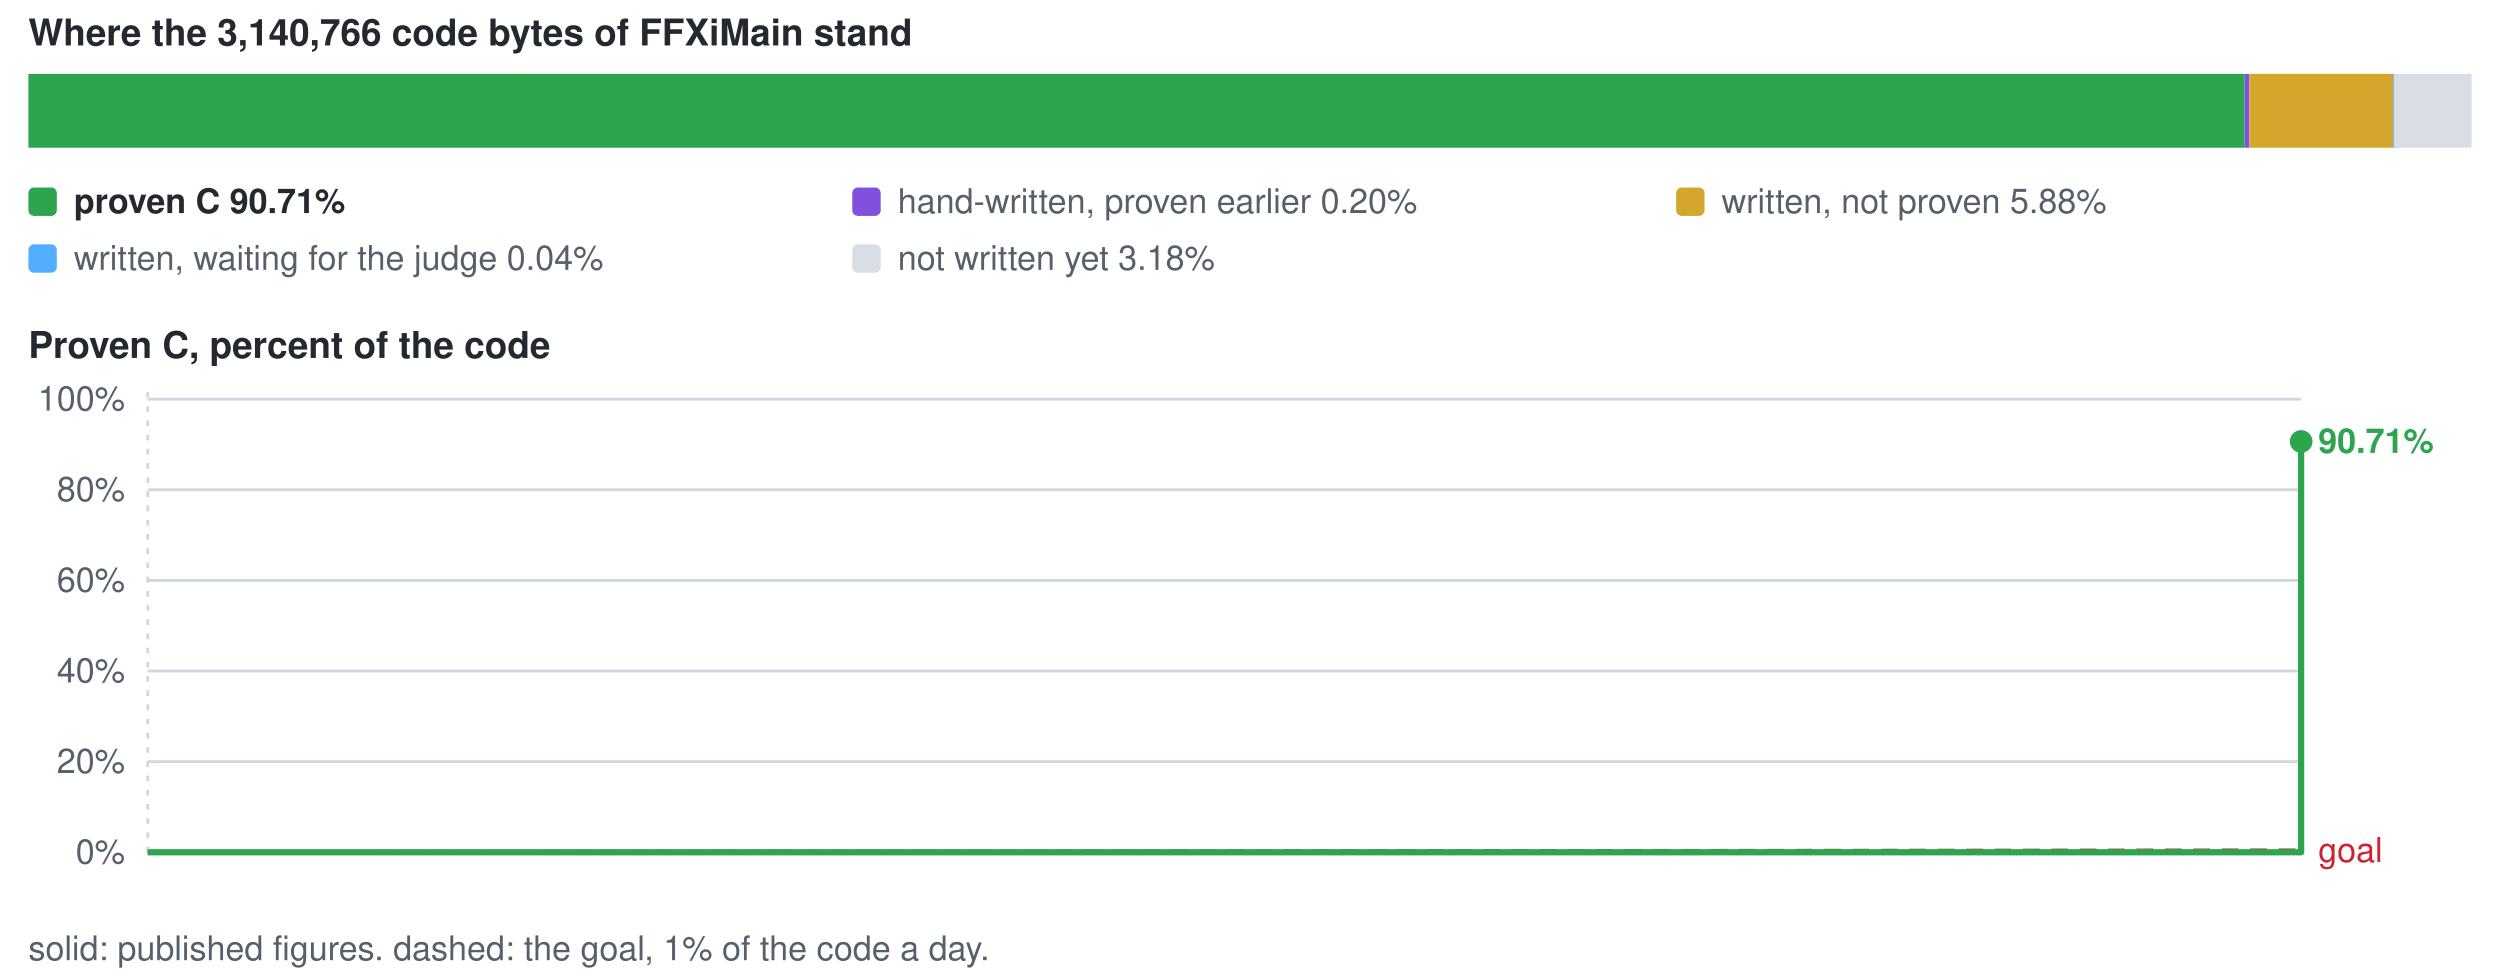
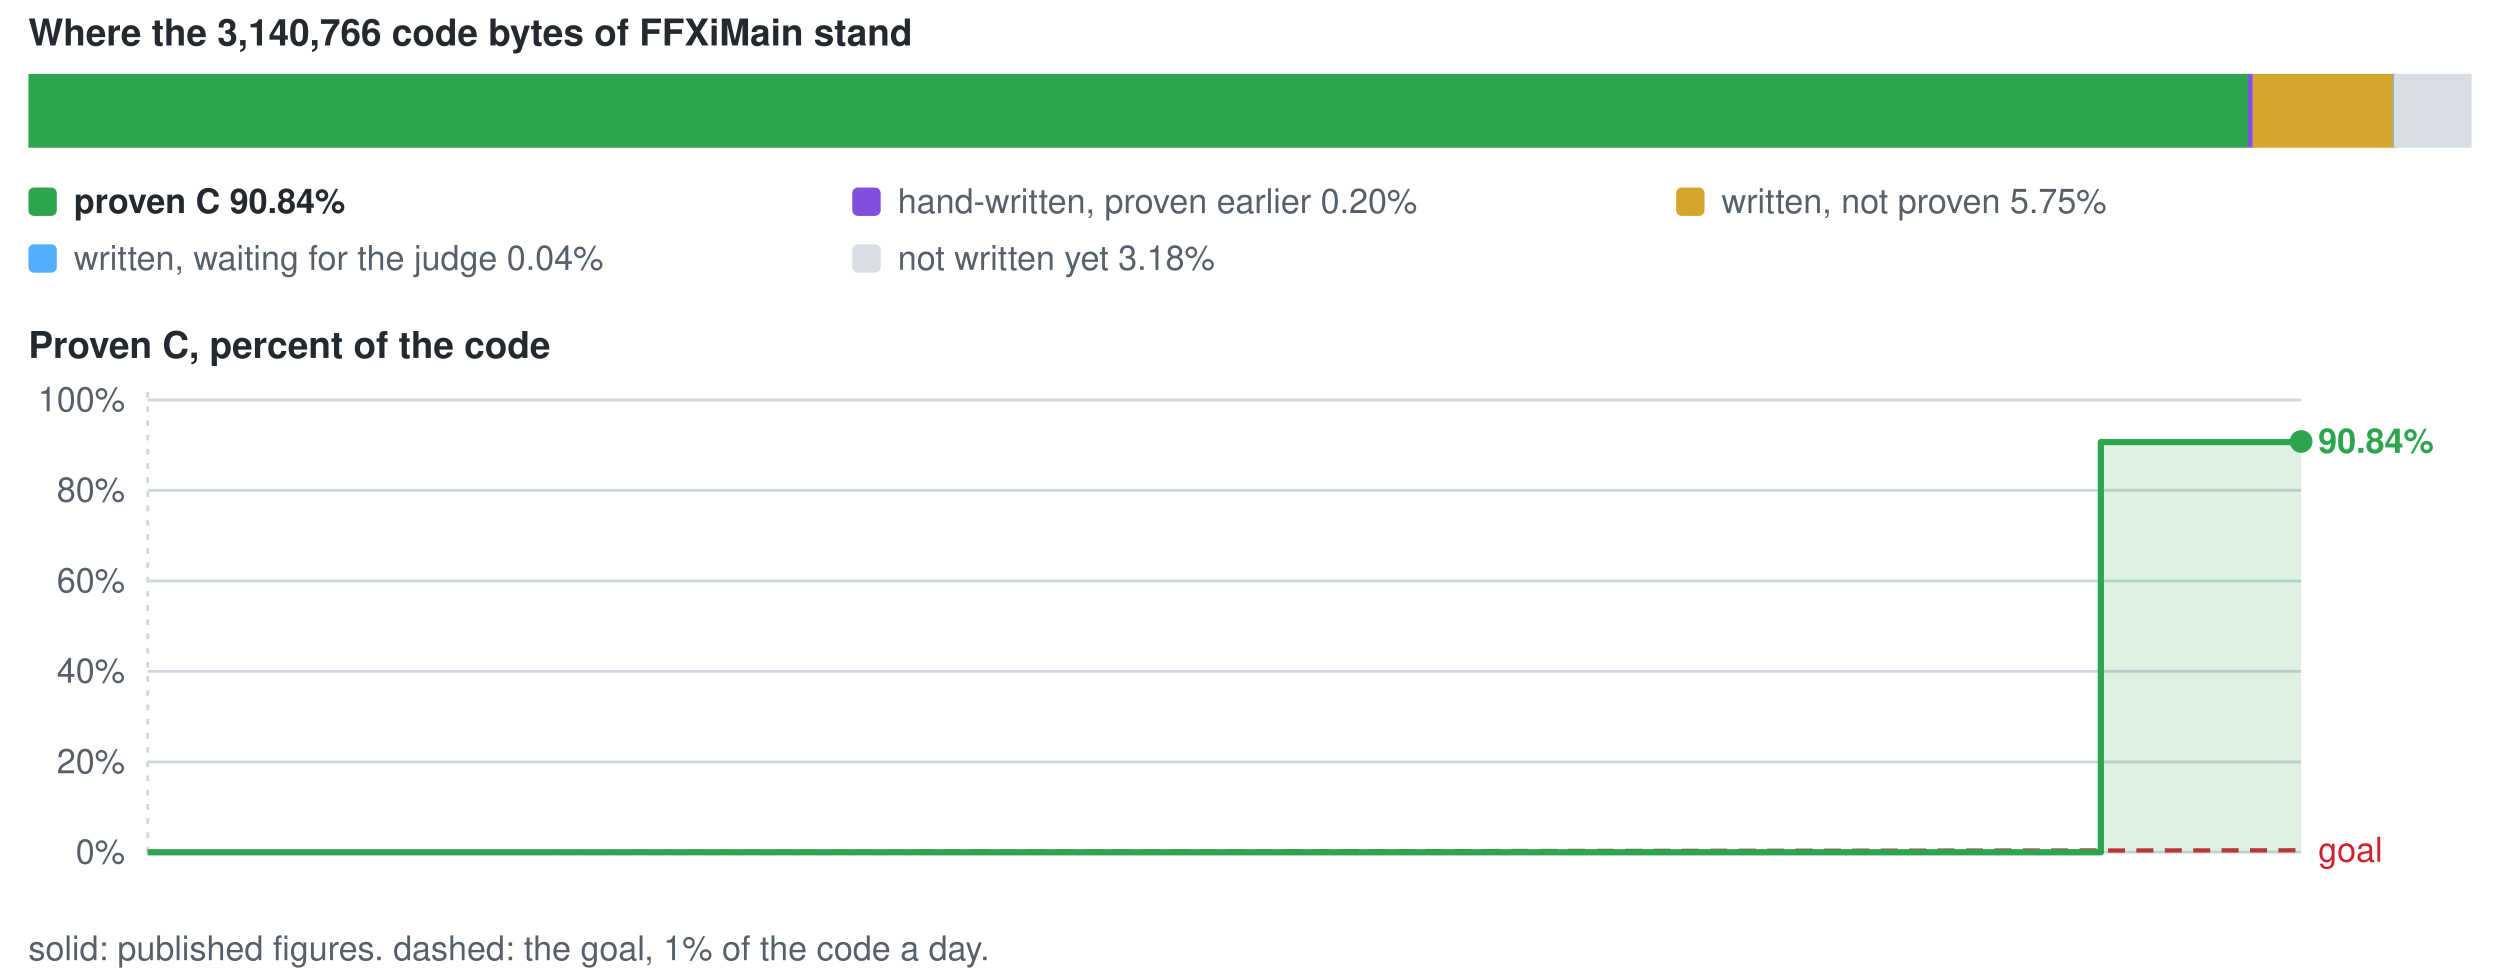
<svg xmlns="http://www.w3.org/2000/svg" viewBox="0 0 880 344" width="880" height="344" role="img" aria-label="conversion progress">
  <style>text{font-family:-apple-system,BlinkMacSystemFont,'Segoe UI',Helvetica,Arial,sans-serif;font-size:12px;fill:#57606a}.s{fill:#24292f;font-weight:600}.b{font-size:13px}</style>
  <text x="10" y="16" class="s b">Where the 3,140,766 code bytes of FFXiMain stand</text>
-   <rect x="10.0" y="26" width="780.1" height="26" fill="#2da44e" />
-   <rect x="790.1" y="26" width="1.7" height="26" fill="#8250df" />
-   <rect x="791.8" y="26" width="50.6" height="26" fill="#d4a72c" />
+   <rect x="10.0" y="26" width="781.3" height="26" fill="#2da44e" />
+   <rect x="791.3" y="26" width="1.7" height="26" fill="#8250df" />
+   <rect x="793.0" y="26" width="49.4" height="26" fill="#d4a72c" />
  <rect x="842.4" y="26" width="1.5" height="26" fill="#54aeff" />
  <rect x="842.7" y="26" width="27.3" height="26" fill="#d8dee4" />
  <rect x="10" y="66" width="10" height="10" rx="2" fill="#2da44e" />
-   <text x="26" y="75" class="s">proven C 90.71%</text>
+   <text x="26" y="75" class="s">proven C 90.84%</text>
  <rect x="300" y="66" width="10" height="10" rx="2" fill="#8250df" />
  <text x="316" y="75">hand-written, proven earlier 0.20%</text>
  <rect x="590" y="66" width="10" height="10" rx="2" fill="#d4a72c" />
-   <text x="606" y="75">written, not proven 5.88%</text>
+   <text x="606" y="75">written, not proven 5.75%</text>
  <rect x="10" y="86" width="10" height="10" rx="2" fill="#54aeff" />
  <text x="26" y="95">written, waiting for the judge 0.04%</text>
  <rect x="300" y="86" width="10" height="10" rx="2" fill="#d8dee4" />
  <text x="316" y="95">not written yet 3.18%</text>
  <text x="10" y="126" class="s b">Proven C, percent of the code</text>
  <line x1="52" y1="300.0" x2="810" y2="300.0" stroke="#d0d7de" stroke-width="1" />
  <text x="44" y="304.0" text-anchor="end">0%</text>
-   <line x1="52" y1="268.1" x2="810" y2="268.1" stroke="#d0d7de" stroke-width="1" />
-   <text x="44" y="272.1" text-anchor="end">20%</text>
-   <line x1="52" y1="236.2" x2="810" y2="236.2" stroke="#d0d7de" stroke-width="1" />
-   <text x="44" y="240.2" text-anchor="end">40%</text>
-   <line x1="52" y1="204.3" x2="810" y2="204.3" stroke="#d0d7de" stroke-width="1" />
-   <text x="44" y="208.3" text-anchor="end">60%</text>
-   <line x1="52" y1="172.4" x2="810" y2="172.4" stroke="#d0d7de" stroke-width="1" />
-   <text x="44" y="176.4" text-anchor="end">80%</text>
-   <line x1="52" y1="140.5" x2="810" y2="140.5" stroke="#d0d7de" stroke-width="1" />
-   <text x="44" y="144.5" text-anchor="end">100%</text>
+   <line x1="52" y1="268.2" x2="810" y2="268.2" stroke="#d0d7de" stroke-width="1" />
+   <text x="44" y="272.2" text-anchor="end">20%</text>
+   <line x1="52" y1="236.3" x2="810" y2="236.3" stroke="#d0d7de" stroke-width="1" />
+   <text x="44" y="240.3" text-anchor="end">40%</text>
+   <line x1="52" y1="204.5" x2="810" y2="204.5" stroke="#d0d7de" stroke-width="1" />
+   <text x="44" y="208.5" text-anchor="end">60%</text>
+   <line x1="52" y1="172.6" x2="810" y2="172.6" stroke="#d0d7de" stroke-width="1" />
+   <text x="44" y="176.6" text-anchor="end">80%</text>
+   <line x1="52" y1="140.8" x2="810" y2="140.8" stroke="#d0d7de" stroke-width="1" />
+   <text x="44" y="144.8" text-anchor="end">100%</text>
  <line x1="52.0" y1="138" x2="52.0" y2="300" stroke="#d0d7de" stroke-width="1" stroke-dasharray="2 3" />
-   <line x1="52.0" y1="300.0" x2="810.0" y2="299.4" stroke="#cf222e" stroke-width="1.5" stroke-dasharray="6 4" />
-   <text x="816.0" y="303.4" style="fill:#cf222e">goal</text>
-   <path d="M52.0 300.0 H810.0 V155.4 V300.0 H52.0 Z" fill="#2da44e" fill-opacity="0.16" />
-   <path d="M52.0 300.0 H810.0 V155.4" fill="none" stroke="#2da44e" stroke-width="2.2" stroke-linejoin="round" />
+   <line x1="52.0" y1="300.0" x2="810.0" y2="299.3" stroke="#cf222e" stroke-width="1.5" stroke-dasharray="6 4" />
+   <text x="816.0" y="303.3" style="fill:#cf222e">goal</text>
+   <path d="M52.0 300.0 H739.5 V155.6 H810.0 V155.4 V300.0 H52.0 Z" fill="#2da44e" fill-opacity="0.16" />
+   <path d="M52.0 300.0 H739.5 V155.6 H810.0 V155.4" fill="none" stroke="#2da44e" stroke-width="2.2" stroke-linejoin="round" />
  <circle cx="810.0" cy="155.4" r="4" fill="#2da44e" />
-   <text x="816.0" y="159.4" class="s" style="fill:#2da44e">90.71%</text>
+   <text x="816.0" y="159.4" class="s" style="fill:#2da44e">90.84%</text>
  <text x="10" y="338">solid: published figures. dashed: the goal, 1% of the code a day.</text>
</svg>
